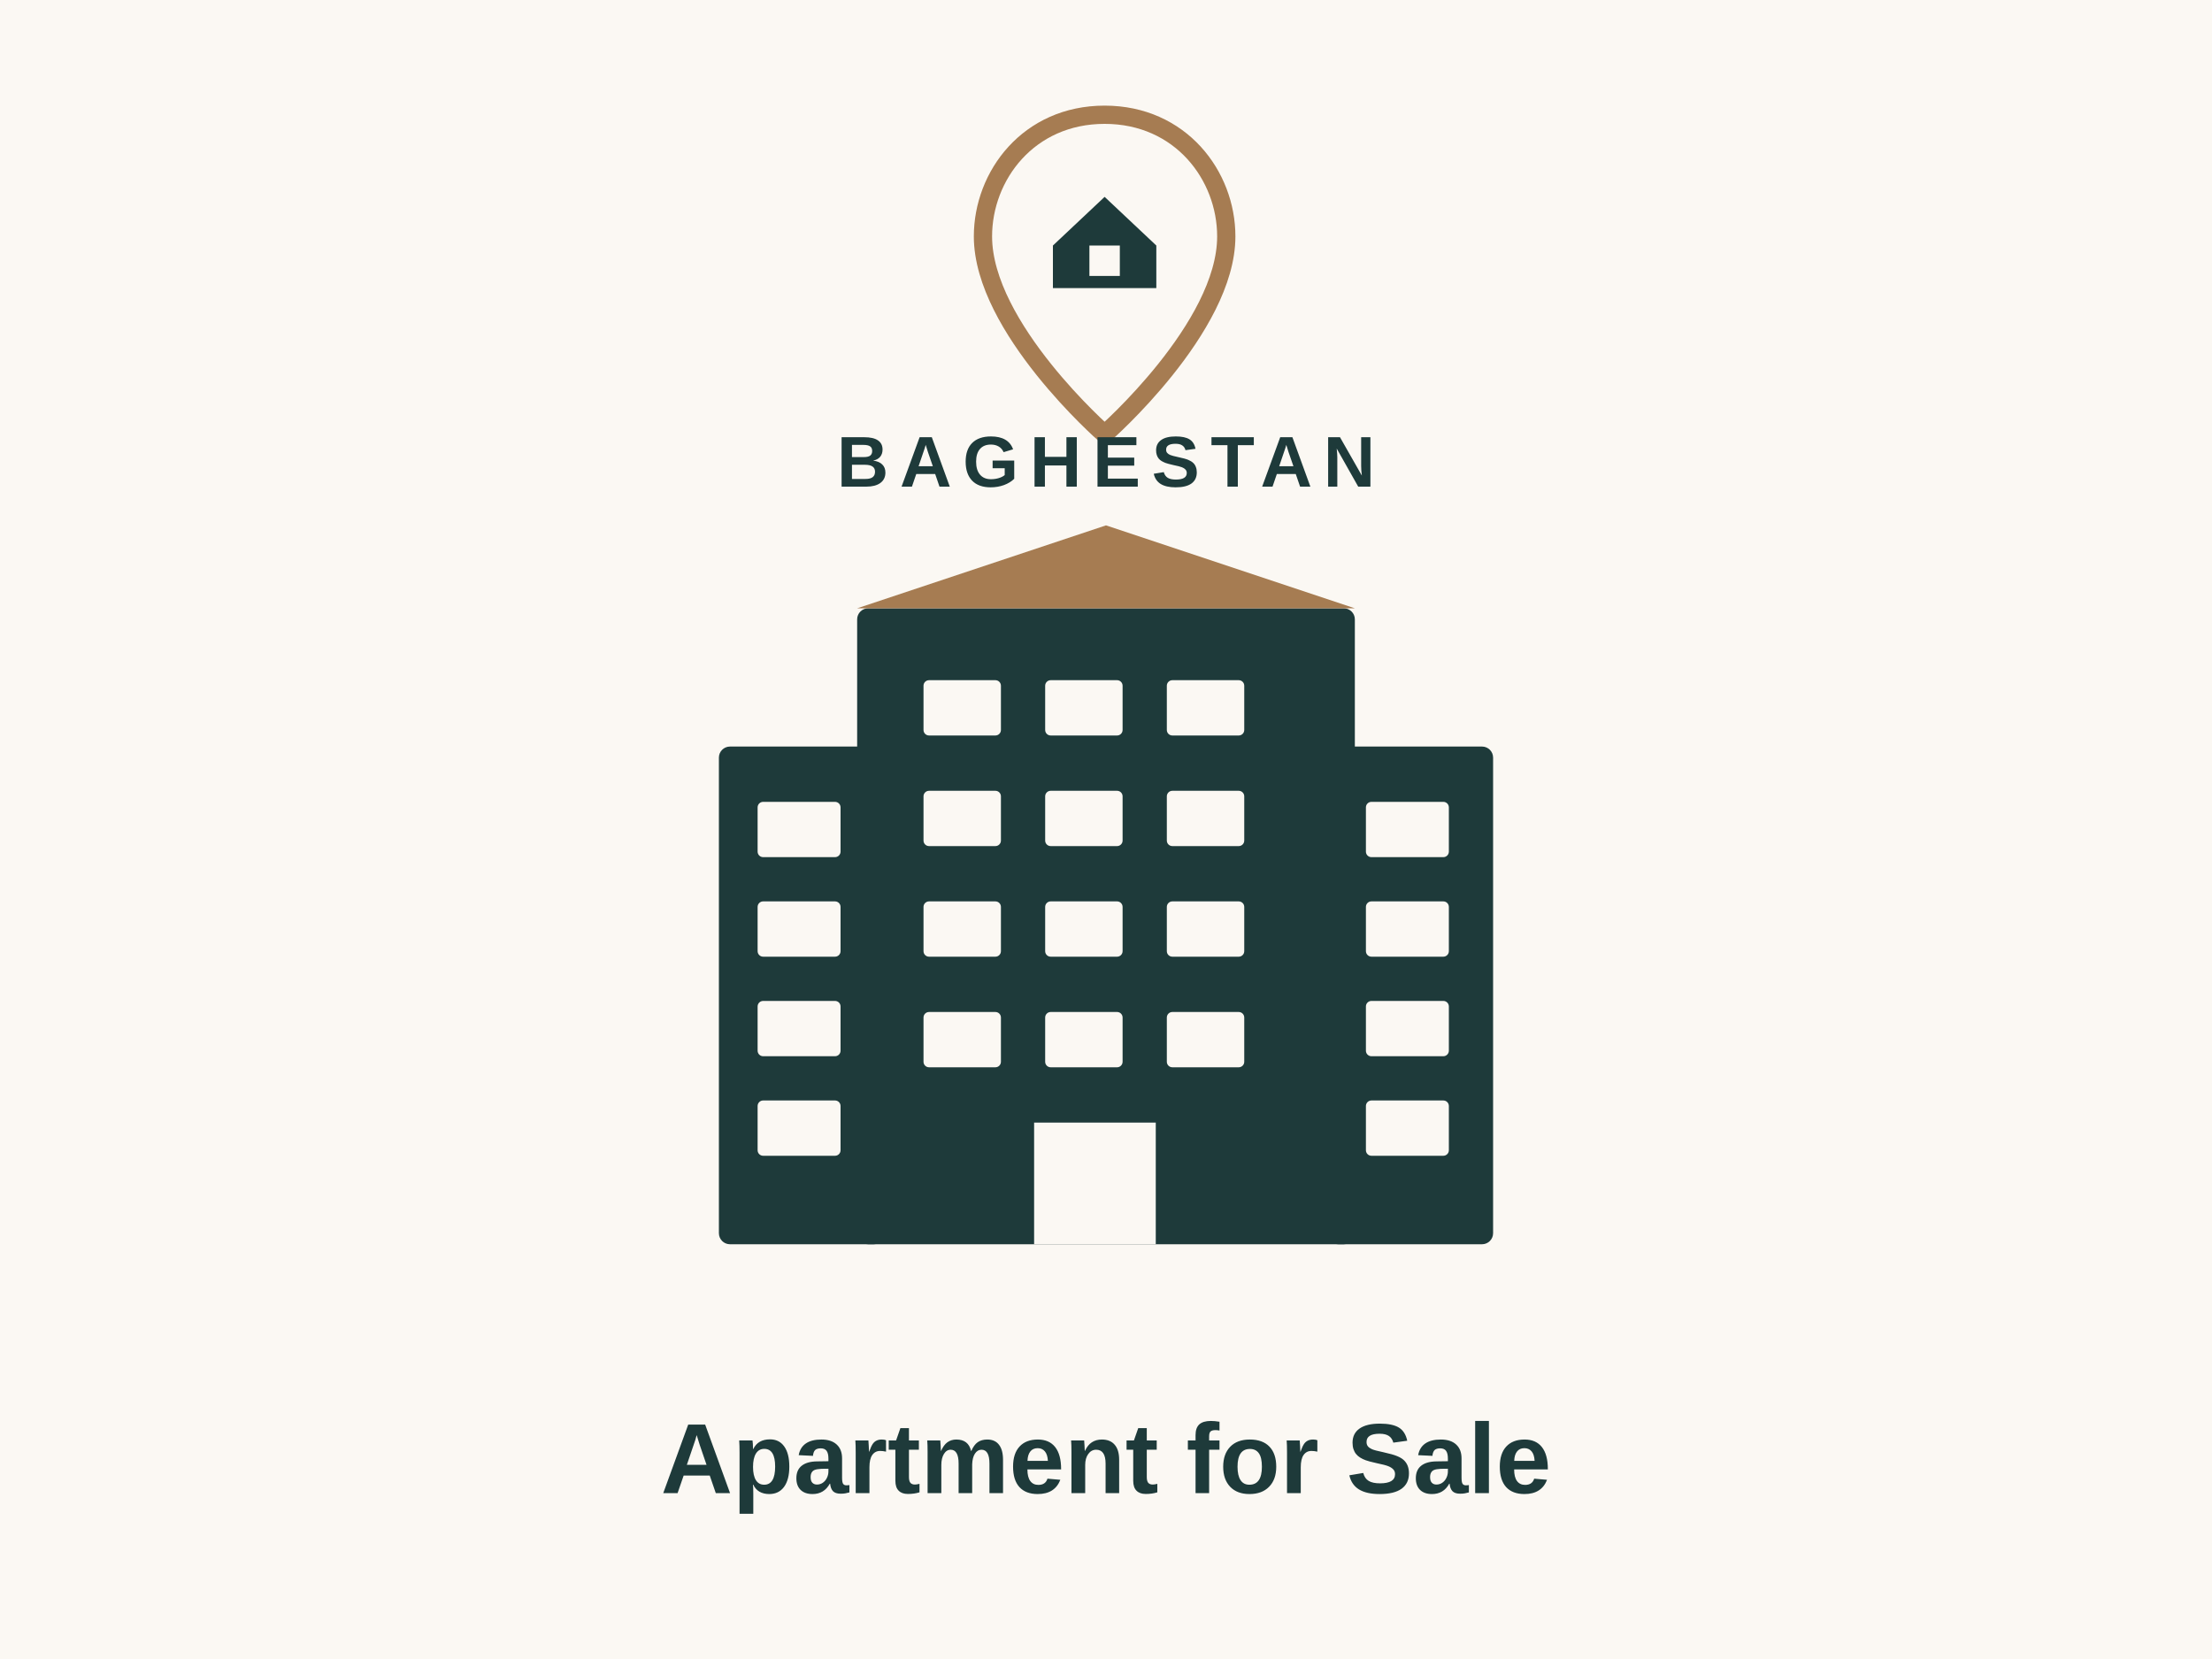
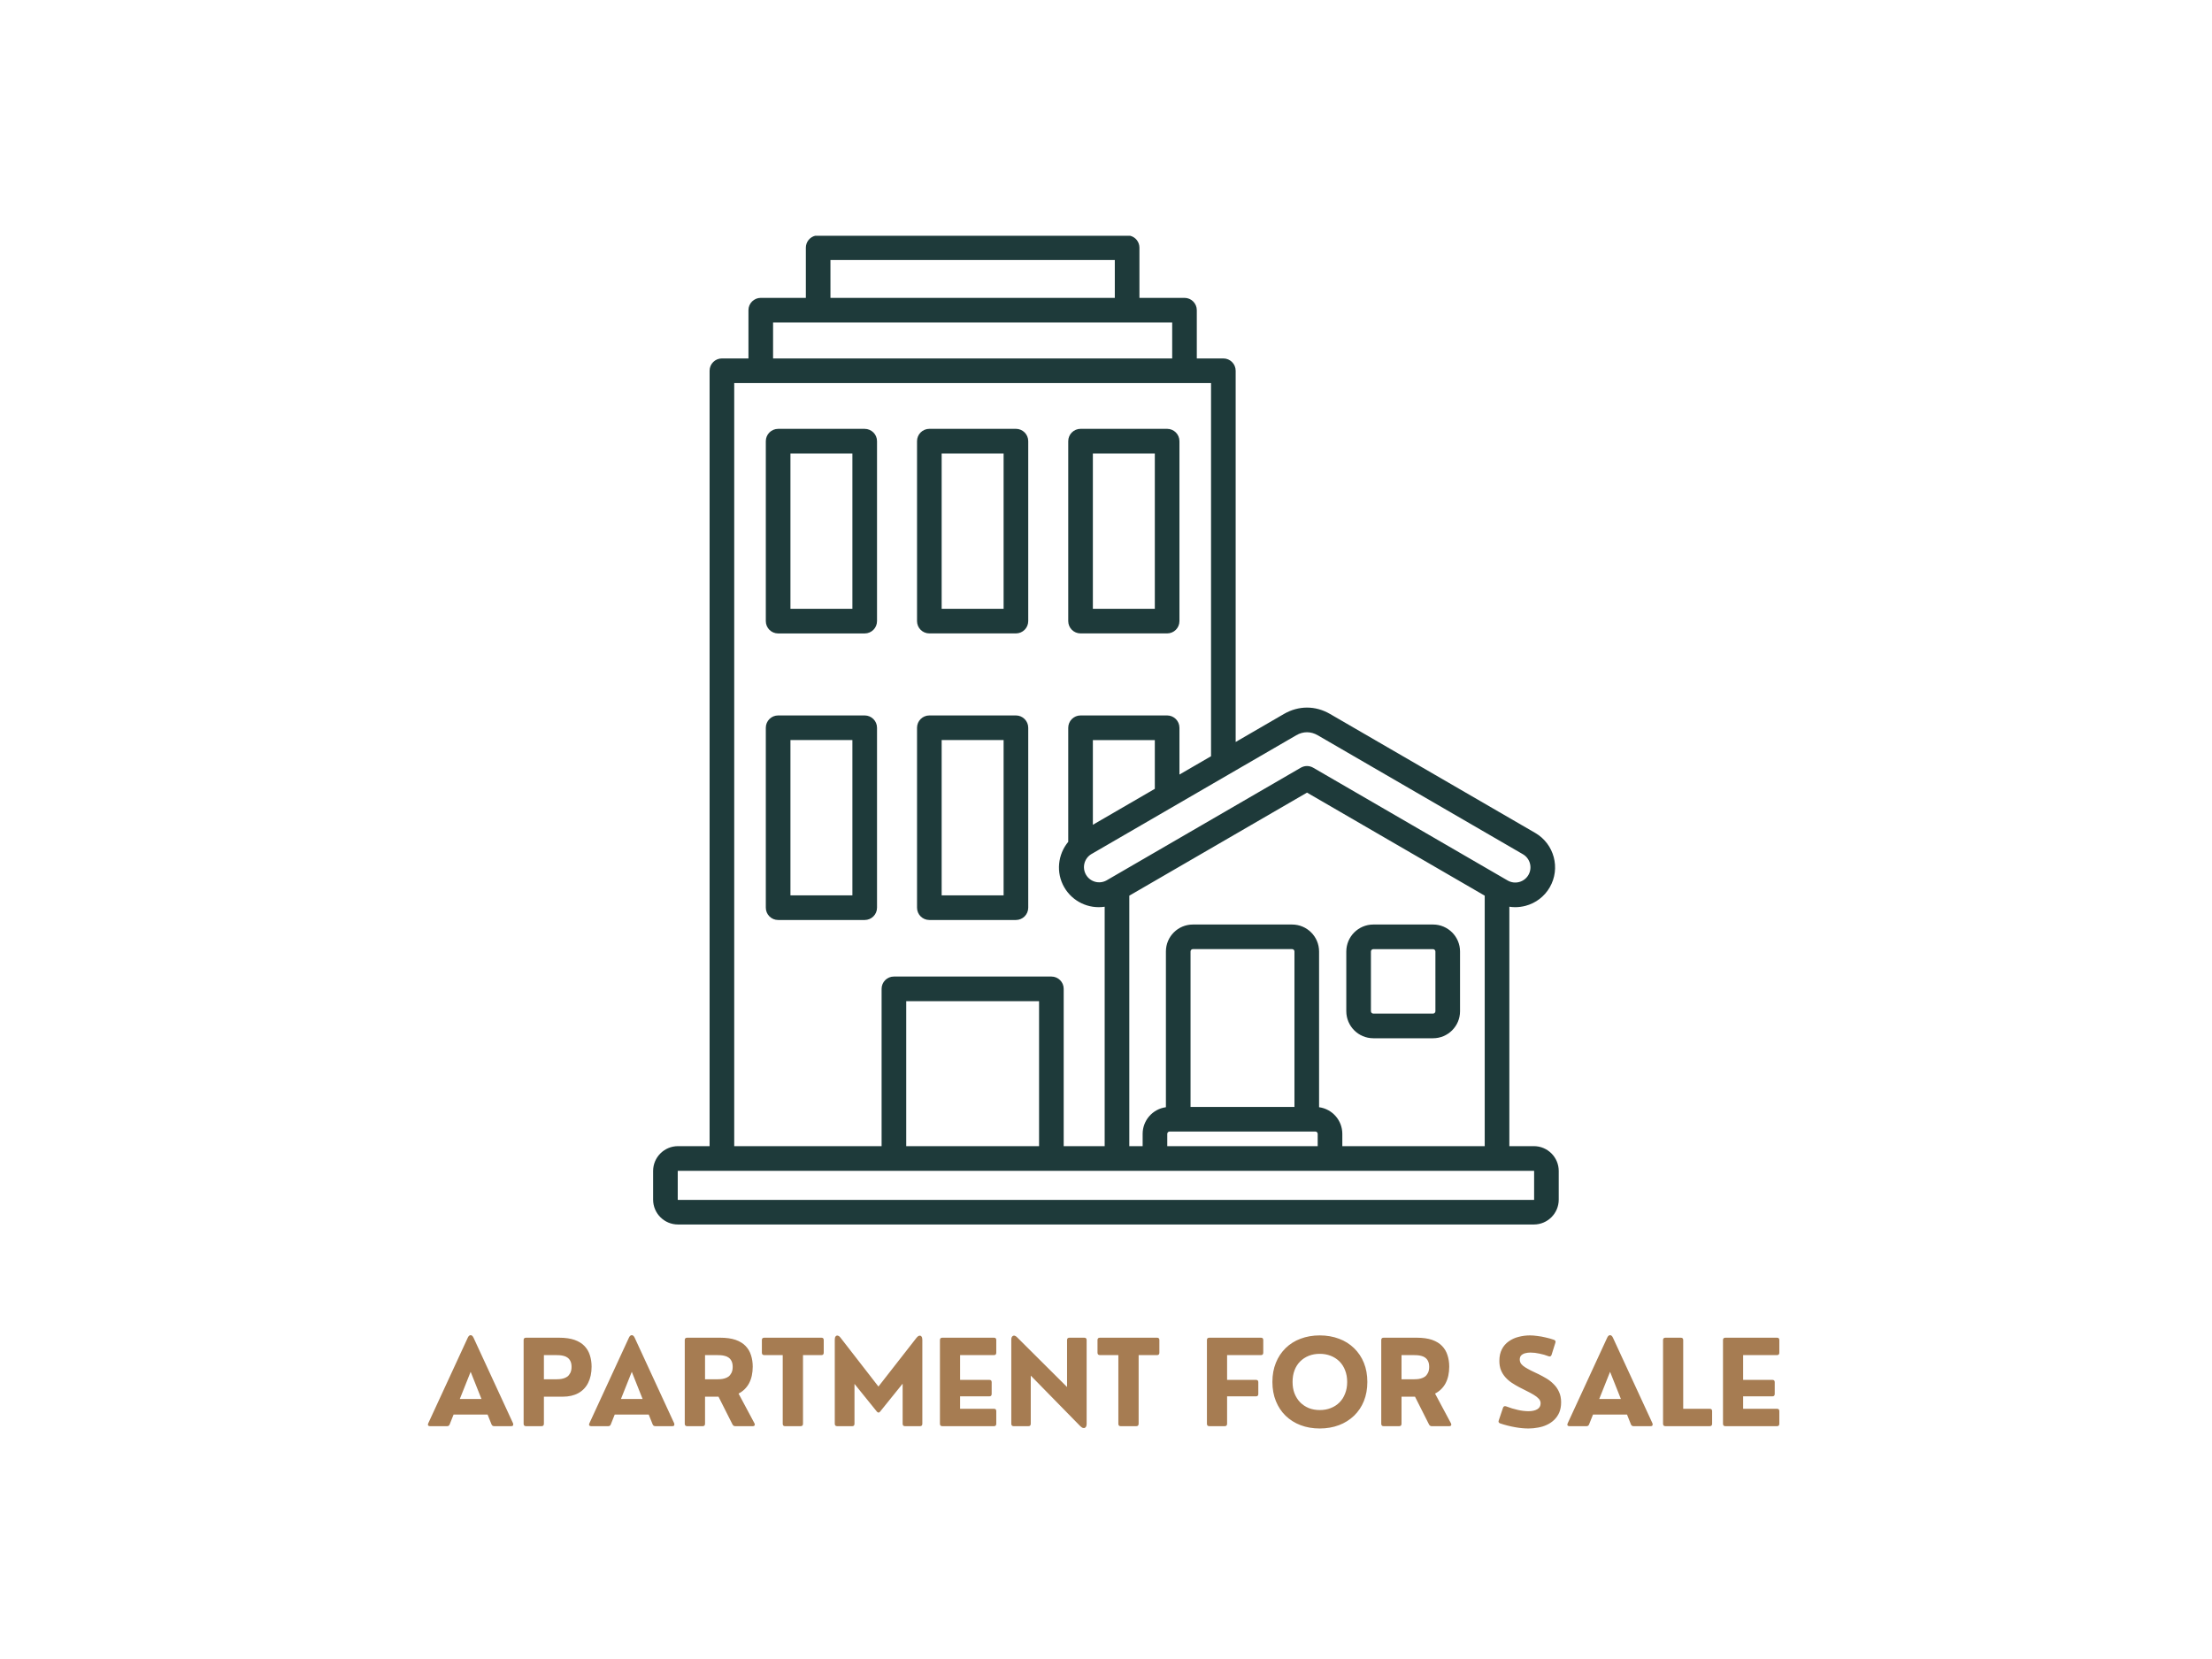
- <svg xmlns="http://www.w3.org/2000/svg" viewBox="0 0 400 300" width="400" height="300">
-   <rect width="400" height="300" fill="#FBF8F3" />
-   <g transform="translate(175,18) scale(0.55)">
-     <path d="M45 5 C20 5 5 25 5 45 C5 75 45 110 45 110 C45 110 85 75 85 45 C85 25 70 5 45 5Z" fill="none" stroke="#A67C52" stroke-width="6" />
-     <path d="M28 48 L45 32 L62 48 L62 62 L28 62Z" fill="#1E3A3A" />
-     <rect x="40" y="48" width="10" height="10" fill="#FBF8F3" />
+ <svg xmlns="http://www.w3.org/2000/svg" width="400" height="300" version="1.0" viewBox="0 0 300 225">
+   <defs>
+     <clipPath id="a">
+       <path d="M88.586 31.906h123v134.25h-123Zm0 0" />
+     </clipPath>
+   </defs>
+   <path fill="#fff" d="M-30-22.5h360v270H-30z" />
+   <path fill="#fff" d="M-30-22.5h360v270H-30z" />
+   <g clip-path="url(#a)">
+     <path fill="#1e3a3a" fill-rule="evenodd" d="M148.219 61.504h8.402v21.062h-8.402Zm5.05-29.531h-42.71a1.67 1.67 0 0 0-1.266 1.617v6.808h-6.113a1.67 1.67 0 0 0-1.672 1.668v6.547h-3.602a1.67 1.67 0 0 0-1.668 1.672v105.16h-4.293a3.373 3.373 0 0 0-3.367 3.368v3.89a3.373 3.373 0 0 0 3.367 3.367h116.09a3.373 3.373 0 0 0 3.367-3.367v-3.89a3.373 3.373 0 0 0-3.367-3.368h-3.332v-32.472q.392.06.79.062c.464 0 .94-.062 1.405-.183a5.37 5.37 0 0 0 3.282-2.504 5.407 5.407 0 0 0-1.961-7.38L180.39 96.833c-1.989-1.156-4.27-1.156-6.262 0l-6.543 3.797V50.285a1.67 1.67 0 0 0-1.668-1.672h-3.602v-6.547a1.67 1.67 0 0 0-1.671-1.668h-6.11V33.59a1.66 1.66 0 0 0-1.265-1.617m-6.718 53.933h11.738c.926 0 1.672-.746 1.672-1.668V59.832c0-.922-.746-1.672-1.672-1.672h-11.738c-.922 0-1.672.75-1.672 1.672v24.406c0 .922.75 1.668 1.672 1.668m-18.84-24.402h8.402v21.062h-8.402Zm-1.668 24.402a1.67 1.67 0 0 1-1.672-1.668V59.832c0-.922.75-1.672 1.672-1.672h11.742c.918 0 1.668.75 1.668 1.672v24.406a1.67 1.67 0 0 1-1.668 1.668Zm-10.438-3.34h-8.402V61.504h8.402Zm1.668-24.402c.922 0 1.672.75 1.672 1.668v24.406c0 .922-.75 1.672-1.672 1.672h-11.742a1.67 1.67 0 0 1-1.668-1.672V59.832a1.67 1.67 0 0 1 1.668-1.668Zm10.438 42.207h8.402v21.063h-8.402Zm-1.668 24.402a1.67 1.67 0 0 1-1.672-1.668V98.703c0-.926.75-1.672 1.672-1.672h11.742c.918 0 1.668.75 1.668 1.672v24.402a1.67 1.67 0 0 1-1.668 1.668Zm-10.438-3.34h-8.402v-21.062h8.402Zm1.668-24.402c.922 0 1.672.75 1.672 1.672v24.402a1.67 1.67 0 0 1-1.672 1.668h-11.742a1.667 1.667 0 0 1-1.668-1.668V98.703c0-.926.746-1.672 1.668-1.672Zm90.79 65.672c0 .012-.016.031-.028.031H91.945c-.011 0-.027-.02-.027-.03v-3.888c0-.011.016-.027.027-.027h116.09c.012 0 .028.016.028.027Zm-67.141-7.258h-18.016v-19.664h18.016ZM99.578 51.953V155.45h19.988v-21.34c0-.922.743-1.668 1.668-1.668h21.356c.926 0 1.672.746 1.672 1.668v21.34h5.558v-32.476a5.4 5.4 0 0 1-5.476-2.625c-1.168-2.016-.875-4.48.535-6.176V98.703c0-.926.75-1.672 1.672-1.672h11.738c.926 0 1.672.75 1.672 1.672v6.344l4.285-2.484v-50.61Zm5.27-8.215h54.129v4.875h-54.13Zm7.78-8.476h38.567v5.136H112.63Zm43.993 71.722-8.402 4.875v-11.484h8.402Zm19.184-7.265c.941-.547 1.972-.543 2.91 0l27.828 16.136a2.06 2.06 0 0 1 .746 2.813 2.064 2.064 0 0 1-2.812.75l-26.38-15.3a1.7 1.7 0 0 0-.835-.227c-.29 0-.578.078-.84.226l-26.375 15.301a2.06 2.06 0 0 1-2.066-3.562Zm-17.496 54.058c0-.172.144-.312.312-.312h19.777c.172 0 .313.14.313.312v1.668h-20.402Zm17.25-3.652h-14.094v-21.09c0-.168.144-.312.312-.312h13.47c.167 0 .312.144.312.312Zm6.492 5.32v-1.668a3.65 3.65 0 0 0-3.153-3.613V129.04a3.66 3.66 0 0 0-3.652-3.652h-13.469a3.657 3.657 0 0 0-3.652 3.652v21.125a3.65 3.65 0 0 0-3.156 3.613v1.668h-1.809v-33.972l24.102-13.977 24.101 13.977v33.976h-19.312Zm12.625-18.293c0 .172-.149.32-.32.32h-8.106a.327.327 0 0 1-.32-.32v-8.105c0-.172.148-.32.32-.32h8.105c.172 0 .32.148.32.32Zm-.32-11.765c2.019 0 3.66 1.644 3.66 3.66v8.105c0 2.016-1.641 3.66-3.66 3.66h-8.106a3.67 3.67 0 0 1-3.66-3.66v-8.105a3.67 3.67 0 0 1 3.66-3.66Zm0 0" />
  </g>
-   <text x="200" y="88" text-anchor="middle" font-family="Arial, Helvetica, sans-serif" font-size="13" font-weight="700" letter-spacing="2" fill="#1E3A3A">BAGHESTAN</text>
-   <g fill="#1E3A3A" transform="translate(115,95)">
-     <rect x="40" y="15" width="90" height="115" rx="2" />
-     <rect x="15" y="40" width="30" height="90" rx="2" />
-     <rect x="125" y="40" width="30" height="90" rx="2" />
-     <polygon points="40,15 85,0 130,15" fill="#A67C52" />
-     <g fill="#FBF8F3">
-       <rect x="22" y="50" width="15" height="10" rx="1" />
-       <rect x="22" y="68" width="15" height="10" rx="1" />
-       <rect x="22" y="86" width="15" height="10" rx="1" />
-       <rect x="22" y="104" width="15" height="10" rx="1" />
-       <rect x="52" y="28" width="14" height="10" rx="1" />
-       <rect x="74" y="28" width="14" height="10" rx="1" />
-       <rect x="96" y="28" width="14" height="10" rx="1" />
-       <rect x="52" y="48" width="14" height="10" rx="1" />
-       <rect x="74" y="48" width="14" height="10" rx="1" />
-       <rect x="96" y="48" width="14" height="10" rx="1" />
-       <rect x="52" y="68" width="14" height="10" rx="1" />
-       <rect x="74" y="68" width="14" height="10" rx="1" />
-       <rect x="96" y="68" width="14" height="10" rx="1" />
-       <rect x="52" y="88" width="14" height="10" rx="1" />
-       <rect x="74" y="88" width="14" height="10" rx="1" />
-       <rect x="96" y="88" width="14" height="10" rx="1" />
-       <rect x="132" y="50" width="15" height="10" rx="1" />
-       <rect x="132" y="68" width="15" height="10" rx="1" />
-       <rect x="132" y="86" width="15" height="10" rx="1" />
-       <rect x="132" y="104" width="15" height="10" rx="1" />
-     </g>
-     <rect x="72" y="108" width="22" height="22" fill="#FBF8F3" />
-   </g>
-   <text x="200" y="270" text-anchor="middle" font-family="Arial, Helvetica, sans-serif" font-size="18" font-weight="700" fill="#1E3A3A">Apartment for Sale</text>
+   <path fill="#a67c52" d="m64.222 181.424 5.36 11.61q.057.175 0 .281-.065.11-.25.11h-2.298q-.28 0-.375-.25l-.531-1.329h-4.61l-.53 1.328a.35.35 0 0 1-.36.25h-2.313q-.174.001-.25-.109-.065-.105.016-.281l5.36-11.61c.101-.226.234-.343.39-.343s.285.117.39.343m-.39 4.625-1.47 3.688H65.3ZM73.438 193.424h-2.094q-.328 0-.328-.328v-11.36q0-.31.328-.312h4.469c.843 0 1.546.102 2.109.297q.841.3 1.344.828.513.535.734 1.25.234.72.234 1.547 0 1.284-.468 2.203a3.18 3.18 0 0 1-1.328 1.391q-.878.485-2.125.484h-2.547v3.672q0 .328-.328.328m.328-9.64v3.281h1.625q.169.001.437-.016.264-.011.563-.093.294-.076.547-.25.246-.186.406-.5c.113-.22.172-.493.172-.829 0-.32-.055-.582-.157-.78a1.2 1.2 0 0 0-.39-.47 1.4 1.4 0 0 0-.516-.234 3 3 0 0 0-.562-.094c-.188-.007-.356-.015-.5-.015ZM86.076 181.424l5.36 11.61q.057.175 0 .281-.065.11-.25.11h-2.298q-.28 0-.375-.25l-.531-1.329h-4.61l-.53 1.328a.35.35 0 0 1-.36.25h-2.313q-.174.001-.25-.109-.066-.105.016-.281l5.36-11.61c.101-.226.234-.343.39-.343s.285.117.39.343m-.39 4.625-1.47 3.688h2.938ZM100.167 189.002l2.156 4.032q.092.175.015.281-.064.11-.234.11h-2.39q-.253 0-.376-.25l-1.89-3.75H95.62v3.671q0 .328-.328.328h-2.094q-.328 0-.328-.328v-11.36q0-.31.328-.312h4.469c.843 0 1.546.102 2.109.297q.841.3 1.344.828.513.535.734 1.25.234.72.234 1.547-.001 1.329-.5 2.266a3.3 3.3 0 0 1-1.421 1.39m-2.922-5.218H95.62v3.281h1.625q.168.001.437-.016.263-.011.563-.093.294-.076.547-.25.246-.186.406-.5c.113-.22.172-.493.172-.829 0-.32-.055-.582-.157-.78a1.2 1.2 0 0 0-.39-.47 1.4 1.4 0 0 0-.516-.234 3 3 0 0 0-.562-.094c-.188-.007-.356-.015-.5-.015M108.578 193.424h-2.11q-.313 0-.312-.328v-9.312h-2.5q-.328 0-.328-.328v-1.72q0-.31.328-.312h7.75q.311.001.312.313v1.719q0 .328-.312.328h-2.5v9.312q0 .328-.328.328M115.576 193.424h-2.032q-.328 0-.328-.328V181.69c0-.195.035-.344.11-.438q.123-.153.296-.109.188.036.375.281l5.141 6.625 5.172-6.625c.125-.156.242-.242.36-.265q.185-.047.296.093c.082.094.125.243.125.438v11.406q0 .328-.312.328h-2.032q-.328 0-.328-.328v-5.437l-3.047 3.781c-.148.187-.296.187-.453 0l-3.03-3.75v5.406q-.001.328-.313.328M134.807 193.424h-7q-.33 0-.329-.328v-11.36q0-.31.329-.312h7q.311.001.312.313v1.719q0 .328-.312.328h-4.594v3.36h3.969q.311 0 .312.312v1.593q0 .329-.312.328h-3.97v1.688h4.595q.311 0 .312.312v1.72q0 .327-.312.327M139.484 193.424h-2q-.328 0-.328-.328V181.69q0-.404.234-.516.232-.124.547.188l6.781 6.75v-6.375q0-.312.328-.313h2q.329.001.328.313v11.406q-.001.268-.125.406a.31.31 0 0 1-.312.125q-.188-.016-.422-.25l-6.719-6.859v6.531q0 .328-.312.328M154.098 193.424h-2.11q-.314 0-.312-.328v-9.312h-2.5q-.328 0-.328-.328v-1.72q0-.31.328-.312h7.75q.312.001.313.313v1.719q-.001.328-.313.328h-2.5v9.312q0 .328-.328.328M166.095 193.424h-2.079q-.327 0-.328-.328v-11.36q0-.31.328-.312h7q.312.001.313.313v1.719q-.001.328-.313.328h-4.593v3.36h3.922q.311 0 .312.312v1.593q0 .329-.312.328h-3.922v3.72q0 .327-.328.327M178.99 193.737q-1.425 0-2.609-.453a5.9 5.9 0 0 1-2.03-1.282q-.844-.824-1.313-1.984-.47-1.17-.47-2.594 0-1.435.47-2.593a5.8 5.8 0 0 1 1.312-1.985 5.7 5.7 0 0 1 2.031-1.281q1.185-.452 2.61-.453 1.418 0 2.61.453a5.74 5.74 0 0 1 3.374 3.266q.47 1.159.469 2.593 0 1.424-.469 2.594a5.7 5.7 0 0 1-1.328 1.984 6 6 0 0 1-2.047 1.282q-1.19.452-2.61.453m0-2.5q.81.002 1.485-.266a3.4 3.4 0 0 0 1.188-.765q.497-.5.765-1.204.281-.7.281-1.578 0-.874-.28-1.578a3.4 3.4 0 0 0-.766-1.203 3.5 3.5 0 0 0-1.188-.766 4 4 0 0 0-1.484-.265q-.816.001-1.485.265-.674.269-1.172.766c-.335.336-.59.734-.765 1.203-.18.469-.266.996-.266 1.578q-.002.861.266 1.563.28.703.765 1.203.498.502 1.172.781.686.268 1.485.266M194.628 189.002l2.156 4.032q.093.175.016.281-.064.11-.235.11h-2.39q-.252 0-.375-.25l-1.89-3.75h-1.829v3.671q0 .328-.328.328h-2.094q-.328 0-.328-.328v-11.36q0-.31.328-.312h4.469c.844 0 1.547.102 2.11.297q.841.3 1.343.828c.344.356.586.774.734 1.25q.235.72.235 1.547-.001 1.329-.5 2.266a3.3 3.3 0 0 1-1.422 1.39m-2.922-5.218h-1.625v3.281h1.625q.169.001.437-.016.264-.011.563-.093.294-.076.547-.25.246-.186.406-.5c.113-.22.172-.493.172-.829 0-.32-.055-.582-.156-.78a1.2 1.2 0 0 0-.39-.47 1.4 1.4 0 0 0-.517-.234 3 3 0 0 0-.562-.094c-.188-.007-.356-.015-.5-.015M207.304 193.737q-.877-.001-1.813-.172a14 14 0 0 1-2.031-.516q-.317-.123-.188-.422l.578-1.718c.07-.188.211-.242.422-.172q.809.314 1.594.484a6.7 6.7 0 0 0 1.422.172c.5 0 .898-.086 1.203-.266q.452-.262.453-.812a.88.88 0 0 0-.25-.61 2.9 2.9 0 0 0-.672-.53 12 12 0 0 0-.922-.5 27 27 0 0 1-1.046-.532q-.534-.28-1.032-.61a4.5 4.5 0 0 1-.86-.75 3.3 3.3 0 0 1-.593-.952q-.22-.546-.219-1.266 0-.92.344-1.578a2.9 2.9 0 0 1 .922-1.063 3.9 3.9 0 0 1 1.328-.609 6 6 0 0 1 1.547-.203c.313 0 .648.027 1.016.078q.563.064 1.125.203.575.127 1.109.313.31.111.203.406l-.515 1.64q-.113.3-.407.188a7 7 0 0 0-1.25-.36 5.6 5.6 0 0 0-1.203-.14c-.273 0-.515.031-.734.094a1.2 1.2 0 0 0-.531.297q-.188.206-.188.546 0 .33.188.594.2.252.546.469.357.22.813.453l.984.469c.364.18.727.375 1.094.594q.544.328.984.78.45.44.72 1.048.28.597.28 1.406c0 .523-.086.98-.25 1.375a3.1 3.1 0 0 1-.687 1 3.6 3.6 0 0 1-.984.672c-.375.18-.778.3-1.204.375-.43.082-.859.125-1.296.125M218.754 181.424l5.36 11.61q.059.175 0 .281-.064.11-.25.11h-2.297q-.282 0-.375-.25l-.531-1.329h-4.61l-.531 1.328a.35.35 0 0 1-.36.25h-2.312q-.175.001-.25-.109-.066-.105.016-.281l5.359-11.61c.102-.226.234-.343.39-.343.157 0 .286.117.391.343m-.39 4.625-1.47 3.688h2.938ZM231.876 193.424h-6q-.327 0-.328-.328v-11.36q0-.31.328-.312h2.078q.33.001.329.313v9.328h3.593q.329 0 .328.312v1.72q0 .327-.328.327M241.007 193.424h-7q-.328 0-.328-.328v-11.36q0-.31.328-.312h7q.312.001.313.313v1.719q-.001.328-.313.328h-4.594v3.36h3.97q.31 0 .312.312v1.593q-.001.329-.313.328h-3.969v1.688h4.594q.312 0 .313.312v1.72q-.001.327-.313.327m0 0" />
</svg>
